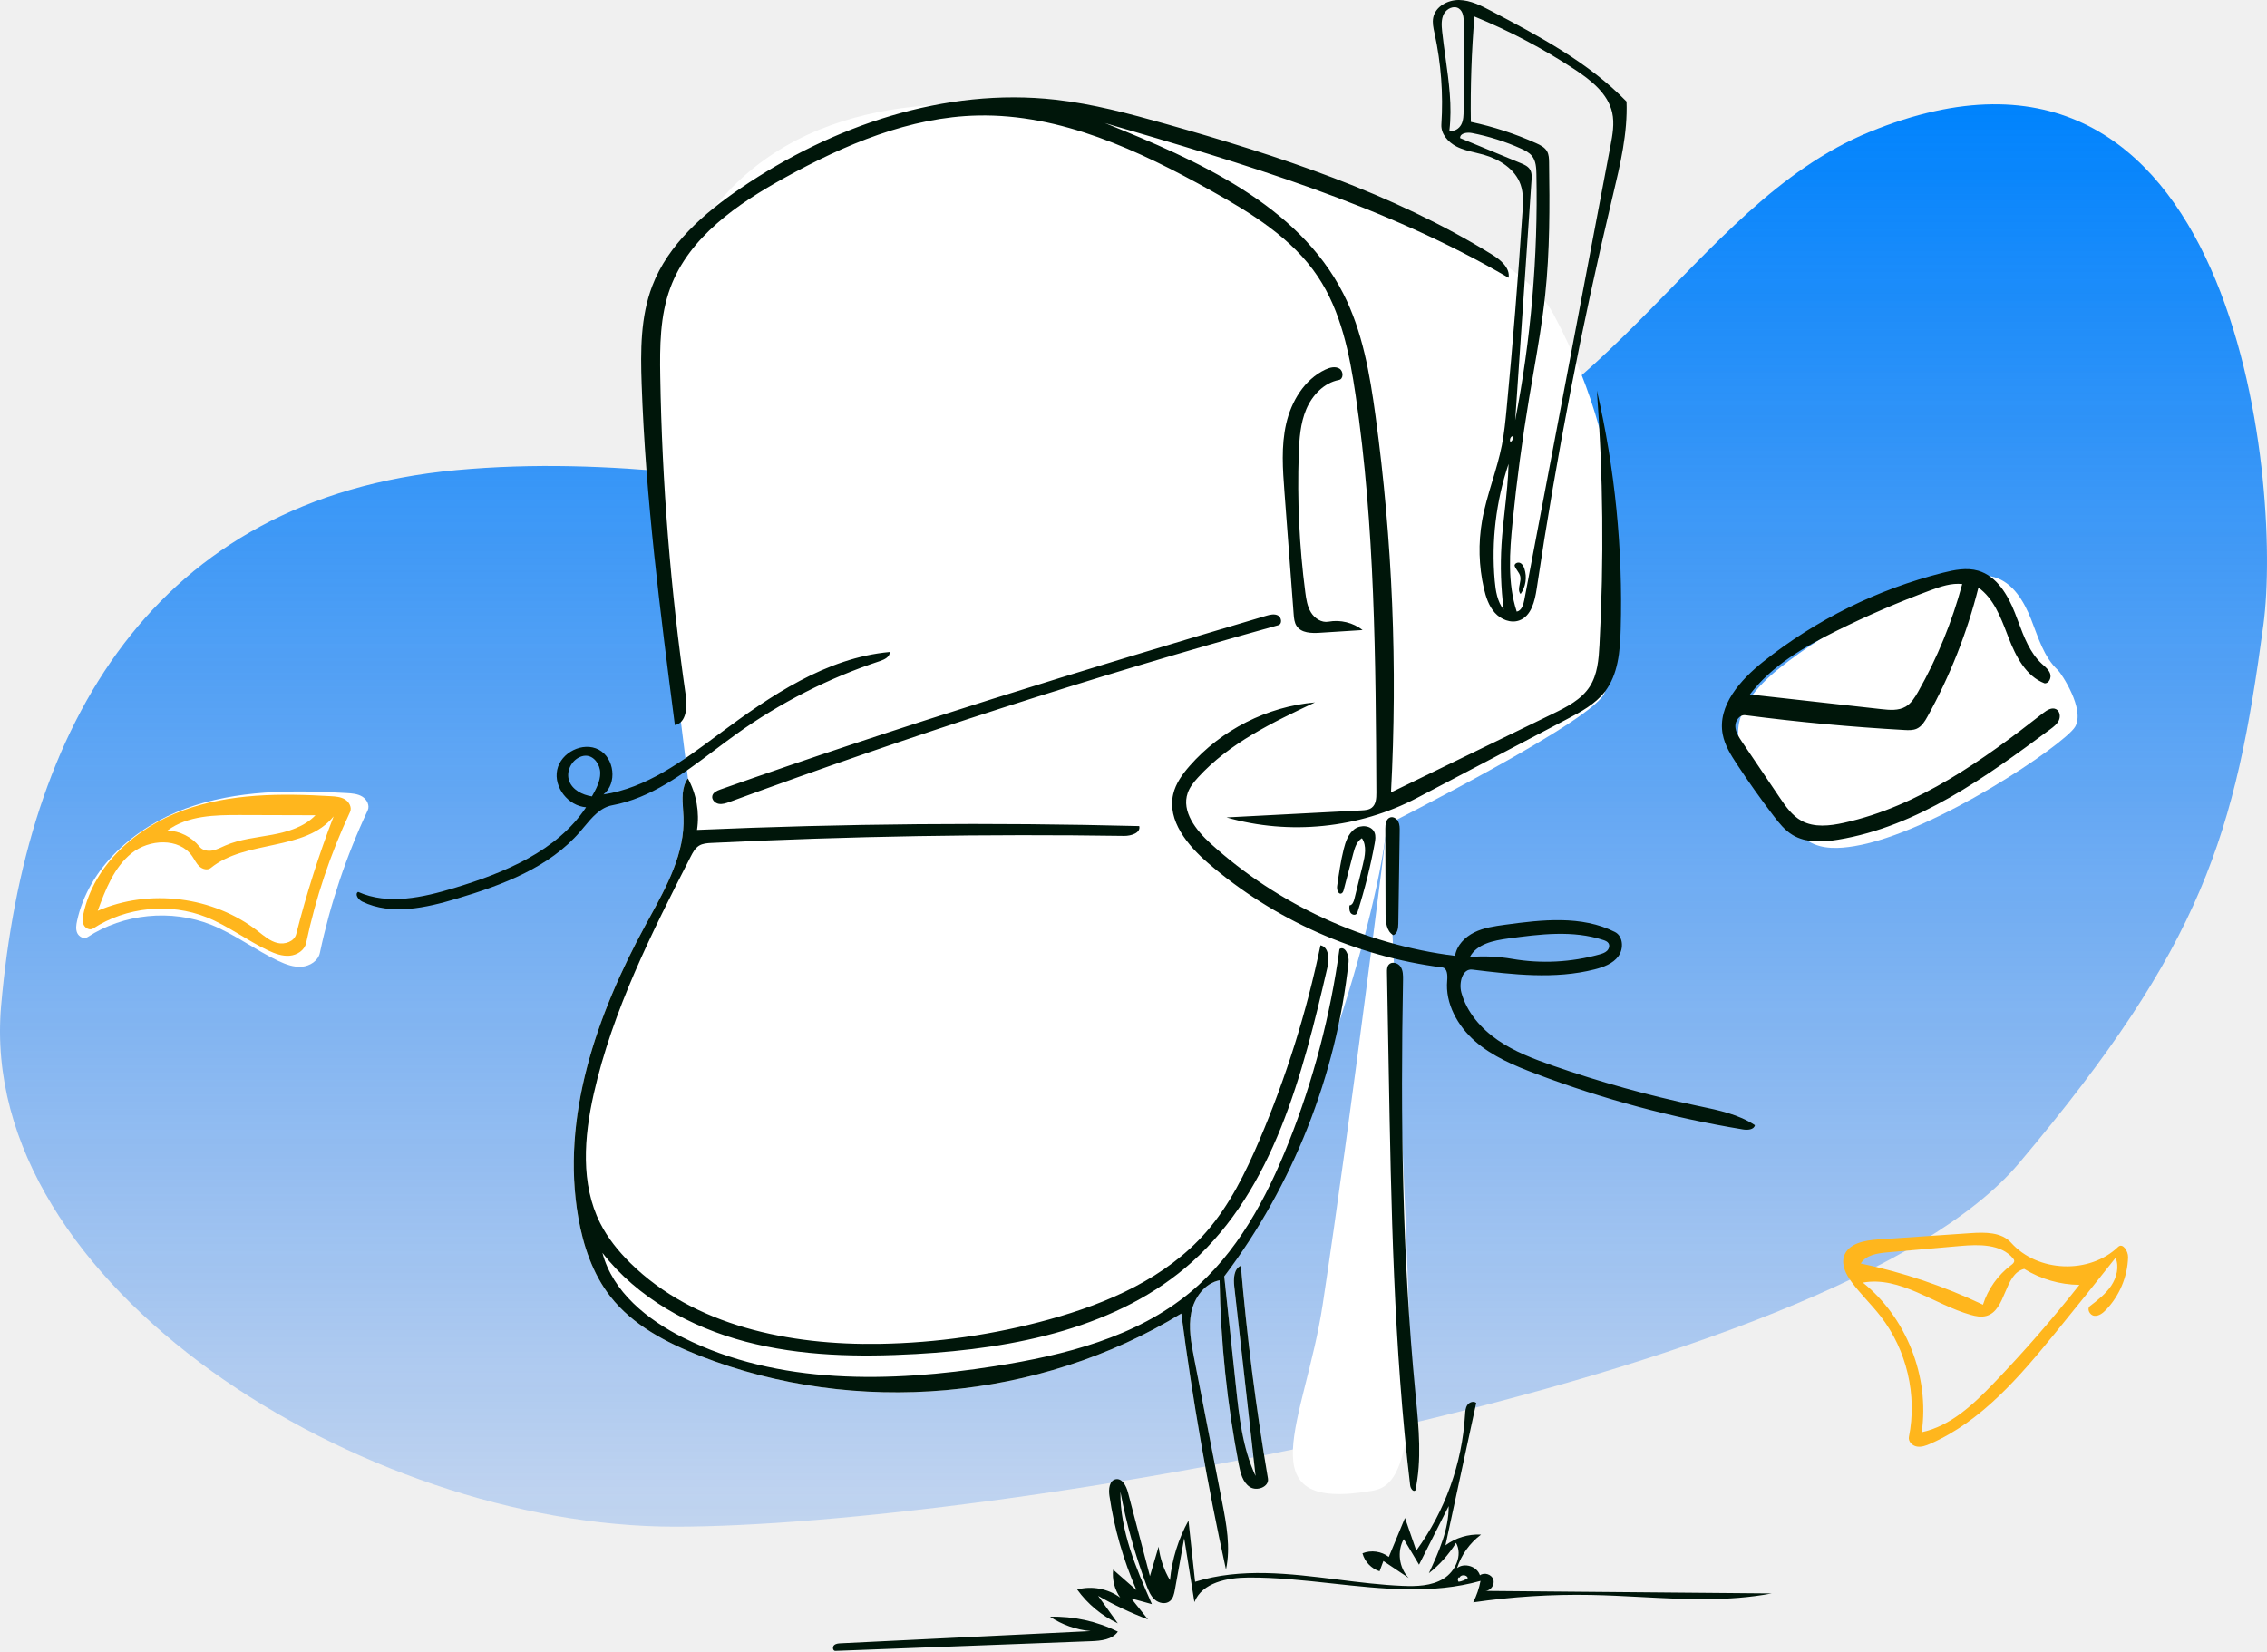
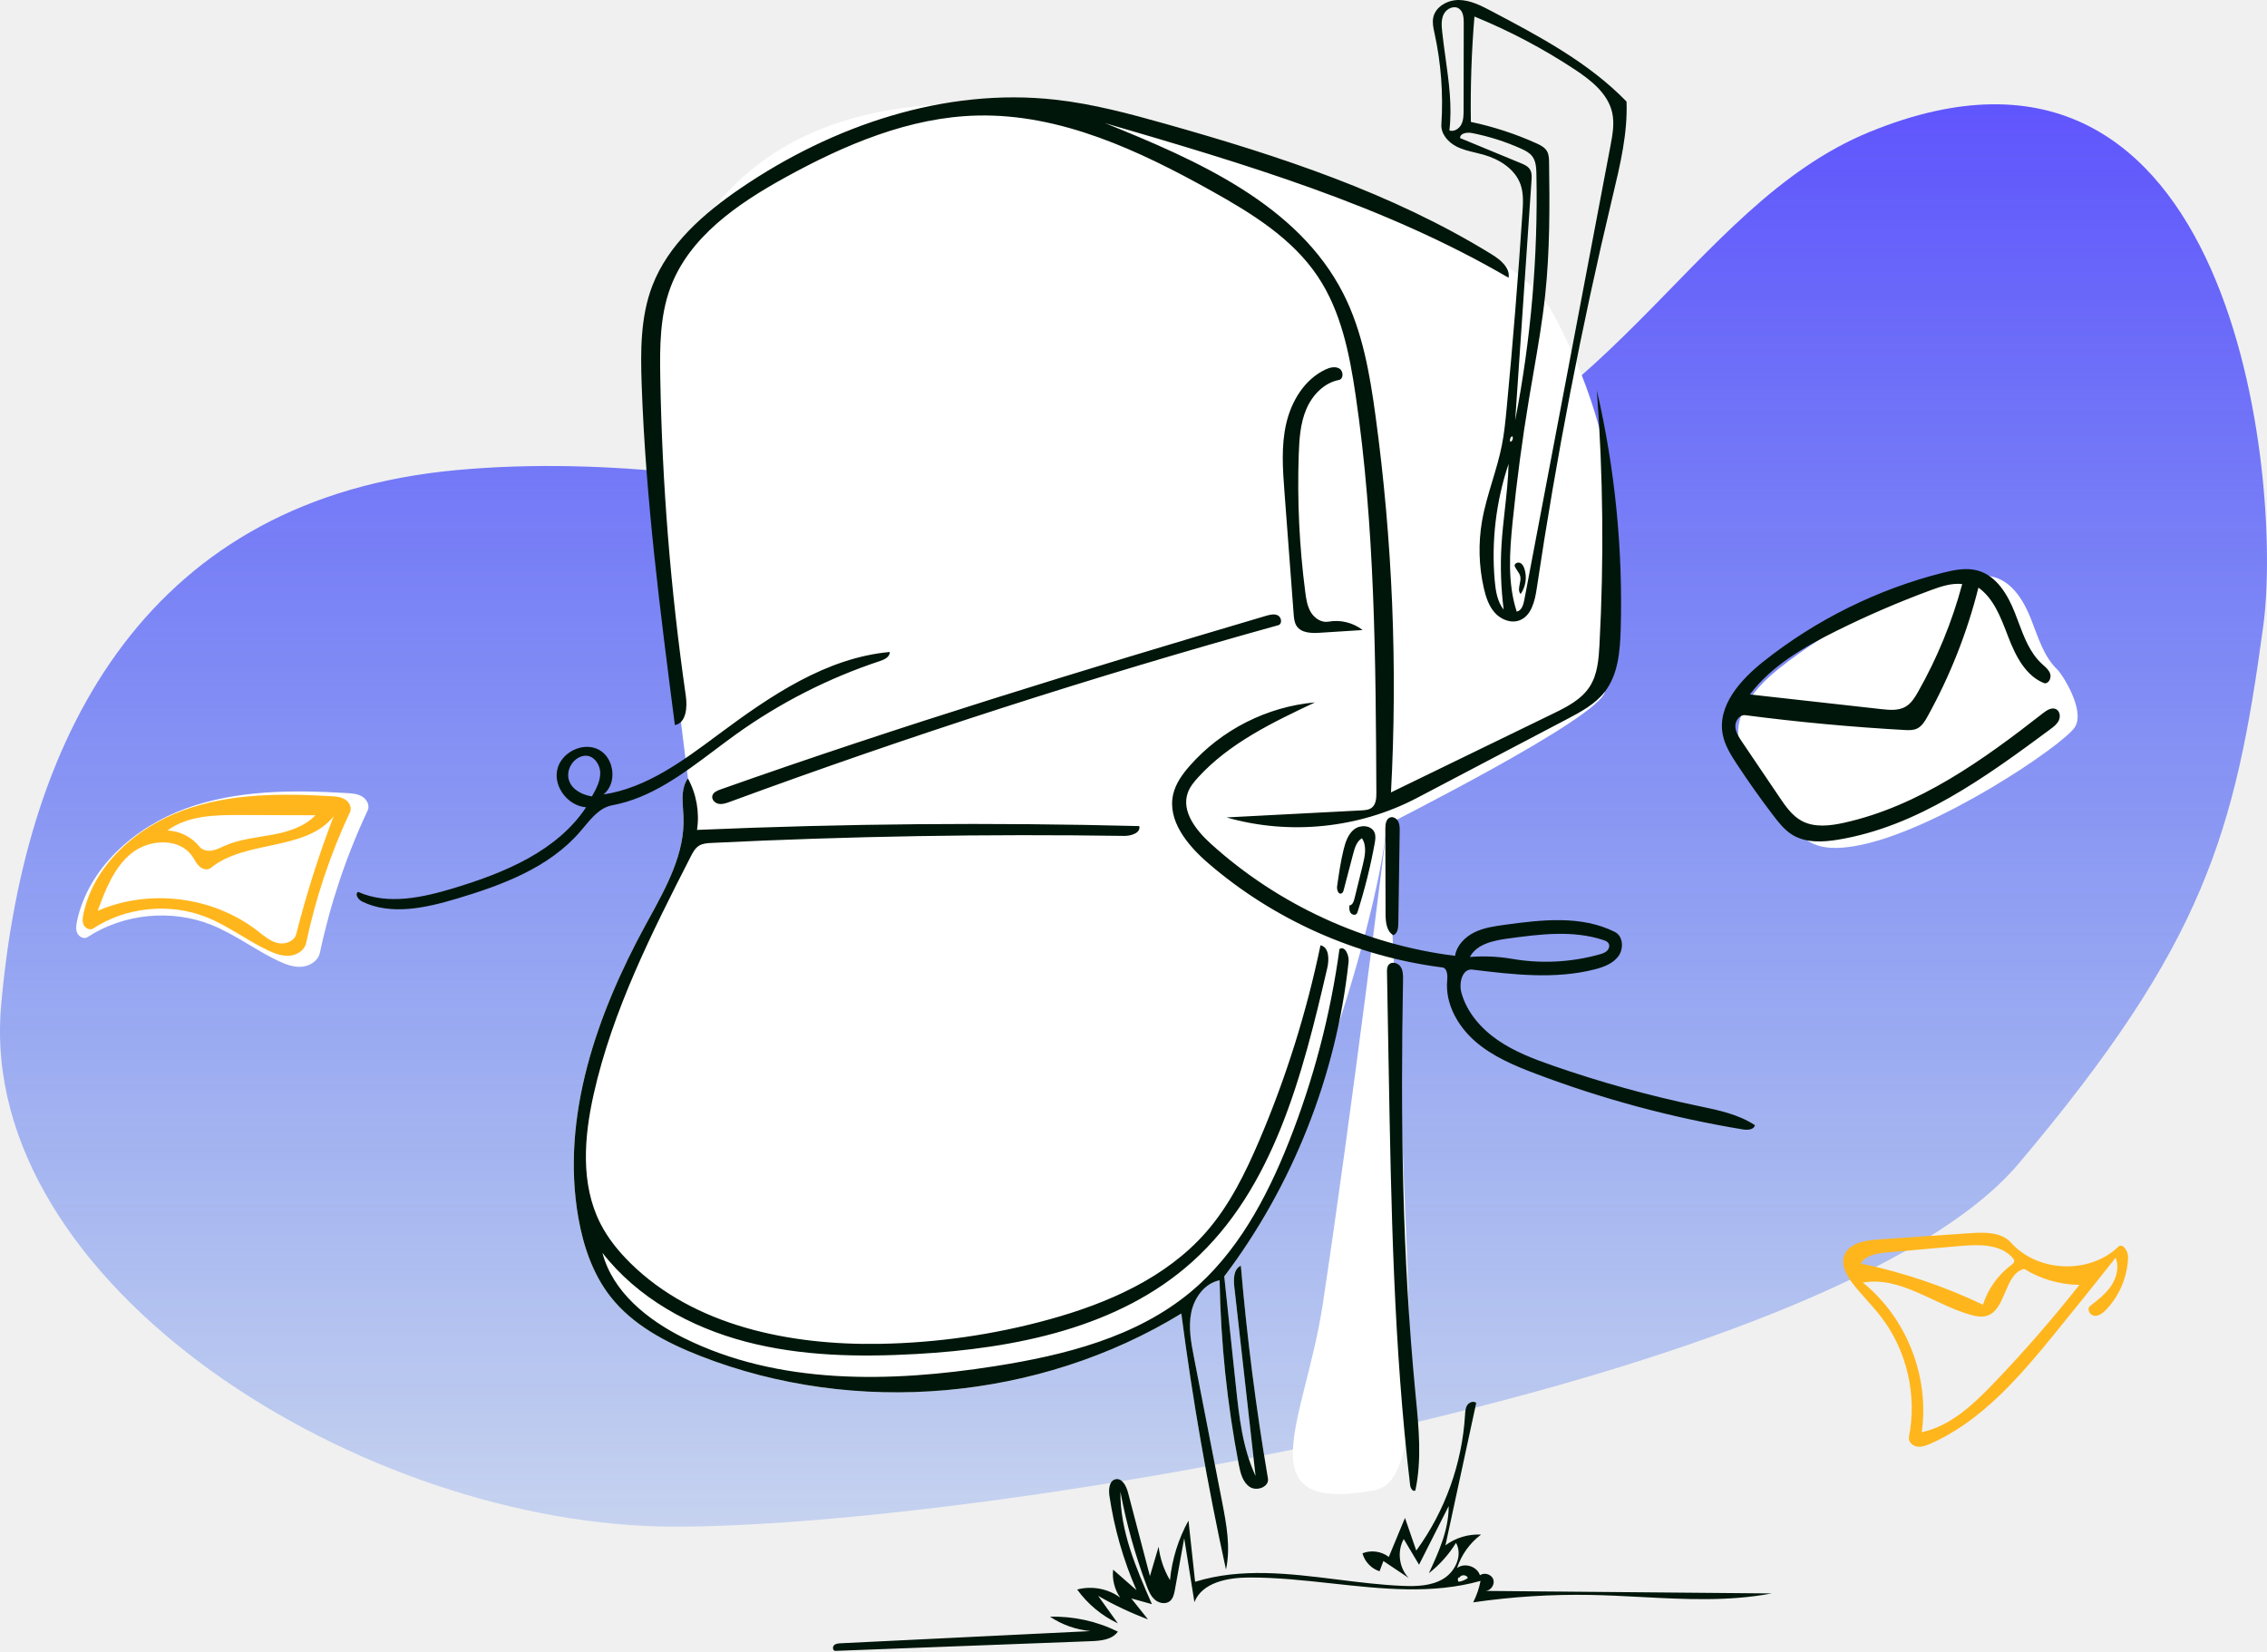
<svg xmlns="http://www.w3.org/2000/svg" width="350" height="255" viewBox="0 0 350 255" fill="none">
  <path fill-rule="evenodd" clip-rule="evenodd" d="M349.448 96.446C345.115 128.75 340.225 145.814 311.68 179.643C283.135 213.473 152.51 235.728 104.219 235.728C55.927 235.728 -3.587 198.49 0.169 155.344C3.925 112.197 23.521 76.933 70.426 72.591C118.359 68.155 160.465 88.7 207.524 77.681C248.21 68.155 260.658 31.845 288.601 20.39C345.115 -2.778 352.395 74.47 349.448 96.446Z" fill="url(#paint0_linear_691_1580)" />
  <path d="M320.372 112.224C318.776 114.93 298.564 128.624 286.304 130.65C283.931 131.043 281.34 131.177 279.279 129.938C278.062 129.207 277.155 128.065 276.293 126.936C274.323 124.354 272.443 121.704 270.659 118.99C269.721 117.564 268.791 116.076 268.473 114.399C267.629 109.959 271.208 105.971 274.745 103.158C282.875 96.692 292.395 91.981 302.468 89.439C304.251 88.989 306.141 88.608 307.908 89.119C310.775 89.949 312.489 92.85 313.583 95.627C314.677 98.404 315.53 101.441 317.717 103.472C318.216 103.936 321.969 109.517 320.372 112.224Z" fill="white" />
  <path fill-rule="evenodd" clip-rule="evenodd" d="M211.768 230.2C192.152 233.555 201.501 219.298 204.206 201.453C208.651 172.131 214.133 127.571 214.133 127.571C214.133 127.571 217.707 195.469 217.707 212.002C217.707 228.535 214.132 229.796 211.768 230.2Z" fill="white" />
  <path d="M190.807 214.046C191.308 218.767 191.836 223.589 193.842 227.892C192.748 218.148 191.653 208.403 190.558 198.658C190.423 197.455 190.463 195.923 191.57 195.432C192.507 206.436 193.903 217.4 195.755 228.287C195.975 229.58 194.033 230.318 192.943 229.59C191.853 228.862 191.504 227.445 191.256 226.157C189.449 216.776 188.456 207.238 188.29 197.685C185.99 198.138 184.377 200.368 183.912 202.666C183.446 204.964 183.895 207.337 184.343 209.639C185.786 217.046 187.228 224.453 188.671 231.861C189.346 235.325 190.02 238.905 189.276 242.356C186.413 229.284 184.111 216.089 182.379 202.819C160.41 216.253 132.102 218.751 108.12 209.373C102.883 207.324 97.681 204.61 94.221 200.176C91.496 196.683 90.042 192.346 89.28 187.982C86.574 172.482 92.119 156.671 99.645 142.853C102.5 137.61 105.752 132.149 105.522 126.183C105.442 124.129 105 121.855 106.199 120.186C106.369 120.495 98.347 63.113 101.565 50.42C109.312 19.864 134.479 15.726 150.592 16.102C161.404 16.355 229.934 29.974 239.836 48.495C252.849 72.837 250.086 93.302 247.775 106.796C247.087 110.814 214.141 127.275 214.132 127.358C212.249 144.868 199.609 183.02 189.008 197.083C189.608 202.737 190.208 208.391 190.807 214.046Z" fill="white" />
  <path fill-rule="evenodd" clip-rule="evenodd" d="M32.623 142.8C26.444 140.334 19.081 141.065 13.511 144.699C12.972 145.051 12.196 144.659 11.929 144.073C11.662 143.488 11.762 142.807 11.899 142.179C13.678 133.992 20.765 127.728 28.647 124.849C36.528 121.97 45.149 121.962 53.527 122.454C54.359 122.503 55.228 122.568 55.937 123.004C56.646 123.439 57.123 124.371 56.77 125.124C53.474 132.142 50.991 139.54 49.387 147.124C49.127 148.354 47.852 149.169 46.597 149.272C45.343 149.374 44.113 148.911 42.974 148.375C39.425 146.705 36.266 144.255 32.623 142.8Z" fill="white" />
  <path fill-rule="evenodd" clip-rule="evenodd" d="M222.533 19.21C222.84 14.513 222.486 9.774 221.485 5.175L221.463 5.077C221.293 4.3 221.119 3.5 221.275 2.722C221.621 1.001 223.533 -0.035 225.288 0.001C227.043 0.037 228.669 0.875 230.223 1.693C237.671 5.617 245.255 9.64 251.119 15.681C251.303 20.571 250.151 25.397 249.013 30.161L248.906 30.608C244.157 50.52 240.267 70.637 237.253 90.884C236.964 92.825 236.416 95.114 234.575 95.794C233.255 96.281 231.72 95.658 230.782 94.609C229.844 93.559 229.395 92.166 229.083 90.794C228.311 87.408 228.218 83.869 228.811 80.447C229.174 78.355 229.787 76.32 230.4 74.284L230.4 74.284L230.4 74.284L230.4 74.283L230.4 74.283L230.4 74.283L230.4 74.283L230.4 74.283C230.951 72.455 231.501 70.627 231.871 68.758C232.241 66.887 232.427 64.986 232.608 63.089C233.569 52.996 234.384 42.891 235.054 32.775C235.148 31.346 235.234 29.871 234.766 28.517C233.933 26.109 231.507 24.587 229.057 23.89C228.634 23.769 228.205 23.667 227.776 23.565C226.778 23.327 225.78 23.089 224.869 22.625C223.567 21.961 222.438 20.668 222.533 19.21ZM227.085 18.824C230.549 19.555 233.934 20.658 237.163 22.11C237.813 22.402 238.497 22.744 238.848 23.364C239.135 23.871 239.151 24.481 239.16 25.063C239.261 31.9 239.283 38.755 238.559 45.554C238.125 49.626 237.426 53.661 236.727 57.697C236.506 58.974 236.284 60.252 236.071 61.53C235.018 67.856 234.17 74.216 233.529 80.597C233.064 85.227 232.724 90.013 234.164 94.437C234.903 94.302 235.188 93.412 235.328 92.674L248.637 22.523C248.959 20.823 249.282 19.066 248.902 17.378C248.236 14.423 245.614 12.368 243.085 10.701C238.217 7.492 233.036 4.759 227.638 2.553C227.189 7.963 227.004 13.396 227.085 18.824ZM233.929 64.896C236.365 52.386 237.466 39.615 237.206 26.872C237.187 25.91 237.135 24.875 236.546 24.114C236.115 23.555 235.456 23.229 234.812 22.94C232.395 21.857 229.853 21.051 227.253 20.544C226.5 20.396 225.394 20.556 225.427 21.322L234.772 25.184C235.32 25.41 235.904 25.666 236.214 26.172C236.518 26.668 236.488 27.291 236.449 27.872L233.929 64.896ZM225.232 1.316C224.462 0.805 223.349 1.331 222.92 2.15C222.49 2.969 222.556 3.949 222.653 4.868C222.796 6.217 222.984 7.566 223.172 8.916C223.693 12.66 224.214 16.405 223.771 20.142C224.478 20.384 225.267 19.886 225.61 19.222C225.953 18.558 225.962 17.779 225.963 17.031L225.986 3.557C225.988 2.734 225.919 1.771 225.232 1.316ZM232.152 94.133C231.727 90.803 231.616 87.434 231.82 84.083C231.929 82.292 232.128 80.506 232.327 78.722L232.327 78.721C232.59 76.361 232.852 74.001 232.907 71.628C230.966 77.405 230.233 83.585 230.769 89.656C230.909 91.235 231.167 92.891 232.152 94.133ZM233.22 68.215C233.532 68.075 233.664 67.637 233.479 67.348C233.162 67.505 233.027 67.947 233.204 68.254L233.22 68.215ZM230.318 39.282C214.872 29.756 197.406 24.048 179.939 19.123C174.356 17.549 168.726 16.041 162.96 15.395C145.878 13.481 128.56 19.375 114.356 29.056C108.659 32.938 103.163 37.714 100.702 44.154C98.876 48.931 98.888 54.191 99.064 59.303C99.672 76.934 101.934 94.461 104.194 111.956C105.96 111.638 106.135 109.194 105.879 107.418C103.529 91.102 102.212 74.637 101.937 58.155C101.86 53.533 101.885 48.795 103.484 44.458C106.379 36.607 113.847 31.473 121.174 27.433C130.403 22.343 140.436 18.065 150.972 17.838C163.736 17.563 175.834 23.224 186.983 29.442C193.199 32.909 199.502 36.78 203.456 42.698C207.047 48.071 208.351 54.619 209.293 61.013C212.284 81.305 212.393 101.897 212.497 122.408C212.501 123.238 212.45 124.189 211.8 124.704C211.356 125.057 210.749 125.101 210.183 125.131L189.36 126.215C199.063 129.004 209.827 127.904 218.764 123.209L241.901 111.054C244.061 109.92 246.289 108.728 247.778 106.796C249.826 104.136 250.12 100.558 250.216 97.203C250.573 84.809 249.334 72.371 246.539 60.292C247.508 73.359 247.642 86.487 246.941 99.571C246.821 101.805 246.642 104.15 245.427 106.028C244.129 108.035 241.873 109.172 239.724 110.217L214.754 122.353C215.787 102.952 214.986 83.454 212.364 64.203C211.482 57.729 210.357 51.163 207.394 45.339C200.391 31.576 184.892 24.767 170.568 18.998C191.984 25.263 213.644 31.632 232.911 42.888C233.161 41.333 231.659 40.109 230.318 39.282ZM310.116 98.503C311.226 101.365 312.787 104.414 315.655 105.505C316.335 105.557 316.741 104.656 316.518 104.012C316.332 103.474 315.894 103.083 315.464 102.698L315.463 102.698C315.418 102.657 315.372 102.616 315.328 102.576C315.289 102.54 315.25 102.505 315.212 102.47C313.386 100.774 312.49 98.376 311.607 96.015C311.433 95.548 311.259 95.082 311.078 94.624C309.984 91.847 308.27 88.946 305.403 88.117C303.636 87.606 301.746 87.987 299.963 88.436C289.89 90.978 280.37 95.689 272.24 102.155C268.703 104.969 265.124 108.956 265.968 113.396C266.286 115.073 267.216 116.561 268.154 117.987C269.938 120.701 271.818 123.352 273.788 125.933C274.65 127.063 275.557 128.204 276.774 128.936C278.835 130.174 281.426 130.04 283.799 129.648C296.059 127.621 306.553 120.001 316.538 112.604C317.058 112.219 317.598 111.809 317.867 111.221C318.137 110.633 318.022 109.815 317.451 109.511C316.796 109.163 316.024 109.644 315.44 110.101C306.148 117.376 296.222 124.485 284.701 127.04C282.517 127.525 280.11 127.81 278.145 126.741C276.675 125.94 275.682 124.502 274.744 123.115L268.932 114.516C268.443 113.791 267.935 113.013 267.917 112.139C267.899 111.265 268.605 110.319 269.472 110.432C277.619 111.492 285.805 112.253 294.007 112.715C294.66 112.751 295.343 112.781 295.938 112.509C296.704 112.159 297.172 111.384 297.58 110.647C301.053 104.387 303.706 97.673 305.449 90.73C307.767 92.392 308.848 95.207 309.88 97.893L309.881 97.895L309.974 98.136L310.046 98.323L310.116 98.503ZM302.945 90.18C301.393 95.987 299.097 101.594 296.13 106.822C295.633 107.698 295.081 108.601 294.212 109.11C293.105 109.758 291.729 109.635 290.455 109.493L270.161 107.229C273.528 102.78 278.53 99.892 283.528 97.411C288.258 95.062 293.115 92.968 298.069 91.138C299.638 90.559 301.283 89.998 302.945 90.18ZM190.81 214.046C191.311 218.767 191.839 223.589 193.845 227.892L190.561 198.658C190.426 197.455 190.466 195.923 191.573 195.432C192.51 206.436 193.906 217.4 195.758 228.287C195.978 229.58 194.036 230.318 192.946 229.59C191.855 228.862 191.507 227.445 191.259 226.157C189.452 216.776 188.458 207.238 188.293 197.685C185.993 198.138 184.38 200.368 183.914 202.666C183.449 204.964 183.898 207.337 184.346 209.638L188.674 231.861C189.348 235.325 190.023 238.905 189.279 242.356C186.415 229.284 184.114 216.089 182.382 202.819C160.413 216.253 132.105 218.751 108.123 209.373C102.885 207.324 97.684 204.61 94.224 200.176C91.499 196.683 90.045 192.346 89.283 187.982C86.577 172.481 92.122 156.671 99.647 142.853C99.844 142.493 100.041 142.132 100.24 141.77C102.933 136.857 105.739 131.739 105.525 126.183C105.51 125.816 105.485 125.442 105.459 125.065C105.339 123.335 105.217 121.557 106.202 120.186C107.523 122.589 108.026 125.433 107.61 128.144C130.353 127.165 153.131 126.968 175.888 127.553C176.153 128.599 174.638 129.086 173.558 129.069C152.321 128.753 131.073 129.114 109.859 130.154C109.187 130.187 108.482 130.231 107.912 130.589C107.313 130.965 106.964 131.625 106.642 132.255C100.621 144.036 94.581 155.988 91.67 168.894C90.174 175.531 89.601 182.795 92.668 188.868C93.832 191.172 95.477 193.206 97.315 195.019C107.18 204.749 121.952 207.732 135.806 207.499C144.649 207.351 153.471 206.08 161.996 203.726C171.034 201.231 180.047 197.299 186.215 190.238C189.838 186.092 192.3 181.071 194.456 176.005C198.573 166.332 201.731 156.251 203.868 145.958C205.207 146.24 205.226 148.133 204.917 149.465C201.096 165.949 196.654 183.52 184.069 194.831C172.702 205.047 156.684 208.215 141.425 209.07C132.611 209.563 123.658 209.409 115.12 207.162C106.583 204.915 98.431 200.42 93.011 193.452C94.592 199.479 99.947 203.781 105.521 206.564C120.158 213.873 137.443 213.487 153.605 210.946C164.371 209.254 175.422 206.476 183.801 199.507C190.962 193.55 195.527 185.041 198.962 176.382C202.765 166.797 205.403 156.751 206.799 146.534C207.669 145.985 208.314 147.522 208.204 148.545C206.32 166.054 199.612 183.02 189.011 197.083L190.81 214.046ZM180.631 243.987C179.697 242.41 179.096 240.637 178.878 238.817L177.536 243.364L174.149 230.45C173.887 229.448 173.247 228.194 172.234 228.409C171.249 228.619 171.139 229.97 171.286 230.966C172.023 235.977 173.43 240.888 175.458 245.528L171.856 242.368C171.681 243.873 172.077 245.437 172.947 246.677C171.071 245.295 168.555 244.824 166.307 245.434C167.913 247.666 170.095 249.481 172.582 250.655L169.539 246.408C171.999 247.828 174.576 249.044 177.235 250.041L174.657 246.808L177.843 247.691C175.405 242.146 172.921 236.388 172.98 230.331C173.903 235.259 175.254 240.106 177.012 244.801C177.31 245.597 177.641 246.419 178.276 246.984C178.911 247.548 179.943 247.761 180.608 247.232C181.125 246.822 181.276 246.113 181.393 245.463L182.828 237.506L184.404 247.374C185.599 244.356 189.485 243.599 192.731 243.579C197.018 243.552 201.336 244.024 205.644 244.495C213.409 245.344 221.137 246.19 228.577 244.101C228.358 245.251 227.976 246.37 227.445 247.414C233.448 246.54 239.523 246.157 245.588 246.268C248.151 246.316 250.72 246.451 253.29 246.585C260.083 246.942 266.875 247.298 273.53 246.037L229.361 245.649C230.19 245.601 230.826 244.636 230.543 243.855C230.261 243.074 229.155 242.739 228.487 243.233C228.052 241.852 226.1 241.238 224.953 242.121C225.618 240.072 226.932 238.238 228.66 236.951C226.71 236.846 224.729 237.443 223.162 238.608L227.913 216.621C227.511 216.275 226.841 216.507 226.544 216.946C226.251 217.381 226.218 217.933 226.187 218.457V218.458L226.186 218.474C225.741 225.982 223.093 233.347 218.656 239.419L216.913 234.378L214.416 240.4C213.284 239.523 211.678 239.302 210.351 239.84C210.69 241.128 211.72 242.211 212.989 242.614L213.58 241.03L217.482 243.644C215.991 242.081 215.668 239.525 216.723 237.64L219.084 241.6L223.661 232.549C223.686 236.183 222.129 239.618 220.602 242.916C222.261 241.617 223.688 240.02 224.793 238.226C225.86 240.116 224.695 242.65 222.839 243.774C220.983 244.899 218.688 244.96 216.52 244.869C213.211 244.729 209.878 244.313 206.548 243.898L206.548 243.898C199.071 242.966 191.615 242.037 184.512 244.238L183.488 234.795C181.924 237.622 180.945 240.771 180.631 243.987ZM225.194 244.239C225.033 244.048 225.034 243.74 225.196 243.549L225.325 243.598C225.542 243.079 226.454 243.121 226.622 243.658C226.201 243.962 225.707 244.163 225.194 244.239ZM249.325 143.906C244.181 141.306 238.059 142.007 232.349 142.79C230.735 143.011 229.09 143.243 227.629 143.962C226.167 144.68 224.894 145.981 224.642 147.59C210.696 145.849 197.332 139.711 186.924 130.266C184.665 128.216 182.361 125.297 183.376 122.421C183.696 121.517 184.317 120.754 184.963 120.045C189.815 114.725 196.505 111.526 203.018 108.455C195.637 109.102 188.554 112.692 183.669 118.263C182.549 119.54 181.517 120.966 181.132 122.62C180.18 126.704 183.351 130.534 186.525 133.274C196.654 142.015 209.393 147.692 222.665 149.378C223.461 149.479 223.502 150.598 223.43 151.397C223.106 154.951 225.044 158.419 227.729 160.77C230.414 163.121 233.777 164.532 237.114 165.796C247.45 169.711 258.175 172.594 269.08 174.389C269.801 174.508 270.79 174.452 270.942 173.737C268.425 172.073 265.397 171.438 262.435 170.818L262.424 170.816L262.413 170.814L262.129 170.754L261.956 170.718C254.447 169.137 247.039 167.078 239.791 164.558C236.818 163.524 233.837 162.395 231.245 160.609C228.652 158.823 226.45 156.301 225.621 153.264C225.212 151.764 225.767 149.526 227.31 149.714C233.593 150.483 240.049 151.241 246.184 149.683C247.572 149.33 249.019 148.798 249.865 147.643C250.711 146.487 250.603 144.552 249.325 143.906ZM233.477 148.058C231.321 147.686 229.117 147.587 226.936 147.763C227.996 145.749 230.585 145.219 232.84 144.912C237.74 144.245 242.843 143.594 247.537 145.148C247.848 145.25 248.179 145.381 248.346 145.662C248.567 146.031 248.406 146.533 248.092 146.827C247.778 147.121 247.351 147.254 246.936 147.37C242.574 148.589 237.941 148.826 233.477 148.058ZM162.11 249.632C165.72 249.531 169.351 250.329 172.585 251.934C171.721 253.176 169.983 253.35 168.47 253.408L128.934 254.908C128.571 254.863 128.503 254.304 128.76 254.044C129.017 253.784 129.418 253.751 129.782 253.733L168.378 251.851C166.148 251.646 163.972 250.876 162.11 249.632ZM86.025 118.877C85.461 121.571 87.741 124.446 90.486 124.65C85.997 131.415 77.91 134.754 70.141 137.11C65.292 138.581 59.913 139.789 55.29 137.714C54.716 138.064 55.328 138.928 55.934 139.219C60.432 141.387 65.766 140.179 70.551 138.751C77.569 136.657 84.802 133.95 89.577 128.398C89.773 128.17 89.968 127.936 90.164 127.7C91.393 126.223 92.674 124.683 94.522 124.341C100.471 123.241 105.426 119.515 110.322 115.833L110.323 115.833C111.433 114.998 112.54 114.165 113.656 113.365C120.435 108.507 127.953 104.682 135.872 102.065C136.571 101.833 137.422 101.404 137.36 100.67C127.542 101.571 118.96 107.426 111.047 113.307L110.783 113.503L110.783 113.503C105.406 117.501 99.786 121.679 93.169 122.67C95.33 120.965 94.874 117.026 92.436 115.749C89.997 114.472 86.588 116.182 86.025 118.877ZM87.857 120.523C87.416 119.216 88.097 117.661 89.307 116.999C89.651 116.811 90.035 116.686 90.427 116.686C91.719 116.684 92.663 118.067 92.672 119.359C92.68 120.652 92.025 121.844 91.388 122.969C89.899 122.741 88.339 121.951 87.857 120.523ZM234.766 91.721C234.4 91.314 234.512 90.765 234.629 90.196C234.711 89.795 234.795 89.383 234.714 89.005C234.644 88.677 234.453 88.397 234.261 88.117C234.091 87.869 233.921 87.62 233.833 87.336C233.853 86.961 234.355 86.769 234.696 86.924C235.038 87.08 235.23 87.447 235.349 87.803C235.784 89.103 235.561 90.605 234.766 91.721ZM201.669 63.204C202.584 61.035 204.397 59.111 206.71 58.671C207.458 58.529 207.435 57.295 206.779 56.907C206.124 56.52 205.281 56.749 204.594 57.076C201.39 58.601 199.367 61.958 198.575 65.416C197.782 68.875 198.044 72.476 198.311 76.014L199.727 94.821C199.775 95.46 199.834 96.132 200.19 96.665C200.915 97.751 202.471 97.785 203.774 97.702L210.372 97.283C208.905 96.134 206.937 95.65 205.106 95.989C204.036 96.186 202.961 95.481 202.394 94.552C201.827 93.624 201.661 92.512 201.521 91.434C200.601 84.376 200.264 77.242 200.513 70.129C200.596 67.776 200.754 65.373 201.669 63.204ZM218.515 230.134C218.14 230.405 217.764 229.786 217.71 229.327C215.16 207.895 214.776 186.272 214.394 164.692L214.137 150.145C214.129 149.73 214.135 149.276 214.402 148.959C214.86 148.412 215.824 148.663 216.225 149.253C216.625 149.844 216.626 150.608 216.613 151.322C216.22 172.557 216.478 193.834 218.511 214.975C218.536 215.232 218.561 215.489 218.586 215.747C219.052 220.55 219.525 225.425 218.515 230.134ZM197.318 95.041C196.759 94.734 196.07 94.908 195.459 95.088C167.193 103.448 138.992 112.068 111.207 121.907C110.686 122.091 110.092 122.356 109.972 122.895C109.846 123.466 110.383 124.011 110.958 124.117C111.532 124.222 112.114 124.017 112.662 123.815C140.508 113.571 168.773 104.467 197.363 96.533C197.976 96.362 197.876 95.347 197.318 95.041Z" fill="#00160A" />
  <path fill-rule="evenodd" clip-rule="evenodd" d="M298.024 222.921C297.366 223.21 296.653 223.479 295.945 223.358C295.237 223.236 294.574 222.571 294.716 221.866C296.017 215.424 294.384 208.449 290.358 203.254C288.947 201.434 287.268 199.832 285.893 197.984C285.027 196.82 284.256 195.355 284.696 193.972C285.321 192.004 287.838 191.525 289.899 191.385C294.688 191.058 299.478 190.732 304.268 190.405C306.475 190.255 309.016 190.233 310.49 191.883C314.591 196.476 322.584 196.785 327.027 192.521C327.714 191.861 328.58 193.175 328.553 194.127C328.467 197.122 327.232 200.07 325.159 202.232C324.669 202.742 324.044 203.242 323.341 203.169C322.638 203.096 322.119 202.086 322.68 201.656C323.882 200.732 325.107 199.785 325.95 198.524C326.794 197.264 327.203 195.611 326.627 194.208C323.534 198.122 320.41 202.013 317.257 205.88C311.791 212.584 305.944 219.442 298.024 222.921ZM306.663 203.192C305.876 203.41 305.037 203.243 304.251 203.021C298.598 201.423 293.39 197.006 287.607 198.04C294.35 203.471 297.93 212.576 296.691 221.145C301.134 220.193 304.643 216.877 307.789 213.599C312.447 208.748 316.869 203.671 321.035 198.393C318.041 198.368 315.057 197.504 312.513 195.925C309.369 196.703 309.784 202.329 306.663 203.192ZM310.768 194.273C308.896 192.066 305.53 192.134 302.646 192.387C298.885 192.718 295.123 193.048 291.362 193.378C289.834 193.513 288.08 193.781 287.284 195.091C293.795 196.454 300.142 198.594 306.148 201.453C306.92 199.026 308.469 196.854 310.51 195.331C310.739 195.16 311.002 194.94 310.972 194.656C310.956 194.51 310.863 194.385 310.768 194.273V194.273Z" fill="#FFB61D" />
  <path fill-rule="evenodd" clip-rule="evenodd" d="M31.895 141.627C26.229 139.361 19.478 140.033 14.37 143.371C13.875 143.694 13.164 143.334 12.919 142.797C12.675 142.259 12.766 141.634 12.891 141.056C14.523 133.535 21.022 127.78 28.249 125.136C35.476 122.491 43.382 122.484 51.064 122.936C51.827 122.981 52.623 123.04 53.274 123.441C53.924 123.841 54.361 124.697 54.037 125.388C51.015 131.836 48.739 138.632 47.267 145.599C47.029 146.729 45.86 147.478 44.71 147.572C43.559 147.666 42.431 147.241 41.387 146.749C38.132 145.214 35.236 142.963 31.895 141.627ZM32.542 134.017C32.038 134.427 31.248 134.211 30.773 133.766C30.298 133.322 30.027 132.707 29.654 132.174C27.651 129.316 23.054 129.554 20.329 131.734C17.604 133.914 16.285 137.359 15.085 140.636C23.079 137.163 32.925 138.41 39.802 143.764C40.741 144.495 41.672 145.319 42.829 145.6C43.985 145.881 45.441 145.376 45.734 144.222C47.299 138.061 49.227 131.991 51.505 126.056C47.134 131.489 37.955 129.62 32.542 134.017ZM30.802 130.734C31.251 131.298 32.066 131.447 32.776 131.32C33.486 131.193 34.13 130.839 34.791 130.552C37.067 129.563 39.588 129.342 42.029 128.889C44.469 128.437 46.986 127.671 48.704 125.88C44.828 125.869 40.952 125.857 37.076 125.845C33.181 125.834 28.983 125.916 25.854 128.236C27.759 128.305 29.615 129.242 30.802 130.734Z" fill="#FFB61D" />
  <path fill-rule="evenodd" clip-rule="evenodd" d="M213.916 141.108C213.907 137.698 213.898 134.289 213.889 130.88C213.886 129.901 213.884 128.922 213.881 127.943C213.879 127.268 213.992 126.423 214.634 126.213C215.119 126.054 215.653 126.403 215.88 126.86C216.107 127.318 216.105 127.851 216.097 128.361C216.026 133.119 215.955 137.876 215.885 142.634C215.874 143.318 215.76 144.16 215.119 144.4C214.051 143.795 213.92 142.335 213.916 141.108H213.916Z" fill="#00160A" />
  <path fill-rule="evenodd" clip-rule="evenodd" d="M207.111 137.952C206.617 138.169 206.363 137.356 206.439 136.822C206.712 134.913 206.986 133 207.45 131.128C207.739 129.963 208.156 128.737 209.118 128.019C210.081 127.302 211.733 127.427 212.204 128.531C212.432 129.066 212.337 129.678 212.233 130.25C211.585 133.791 210.712 137.292 209.622 140.723C209.575 140.869 209.525 141.021 209.414 141.126C209.146 141.384 208.662 141.211 208.476 140.889C208.29 140.567 208.314 140.17 208.344 139.799C208.787 139.767 208.994 139.246 209.1 138.814C209.535 137.053 209.969 135.291 210.404 133.529C210.742 132.158 211.051 130.597 210.264 129.424C209.455 129.922 209.151 130.929 208.911 131.847C208.427 133.695 207.943 135.543 207.459 137.391C207.401 137.612 207.32 137.861 207.111 137.952L207.111 137.952Z" fill="#00160A" />
  <defs>
    <linearGradient id="paint0_linear_691_1580" x1="175" y1="16.102" x2="175" y2="297.5" gradientUnits="userSpaceOnUse">
-       <stop stop-color="#0083FD" />
+       <stop stop-color="#6055FD" />
      <stop offset="1" stop-color="#246EE9" stop-opacity="0" />
    </linearGradient>
  </defs>
</svg>
